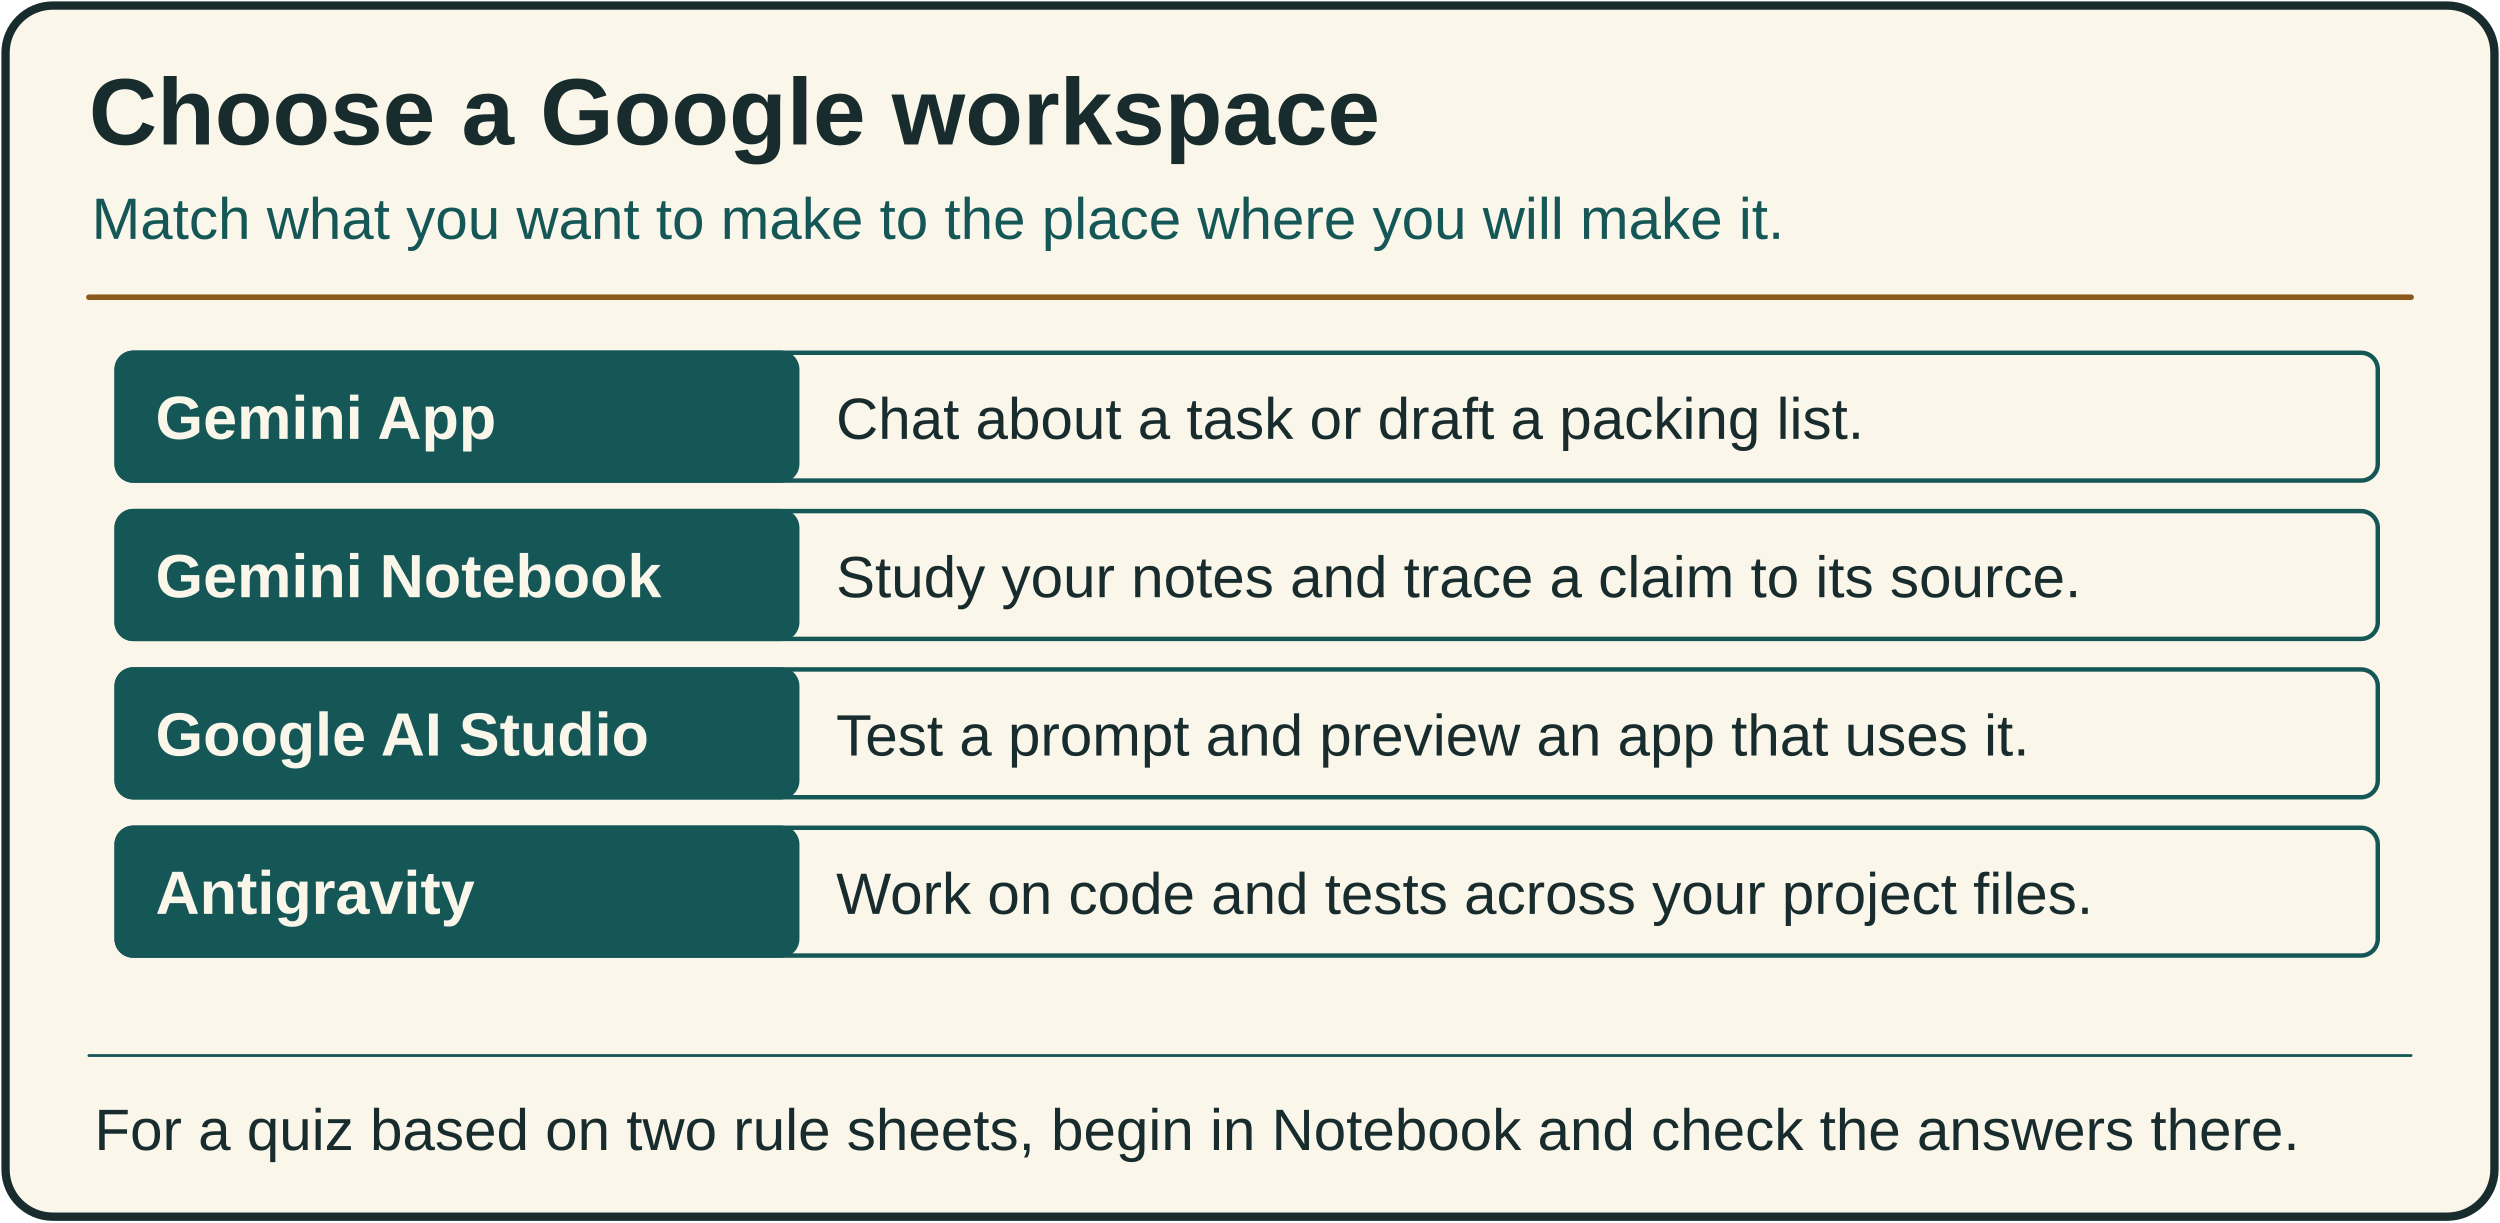
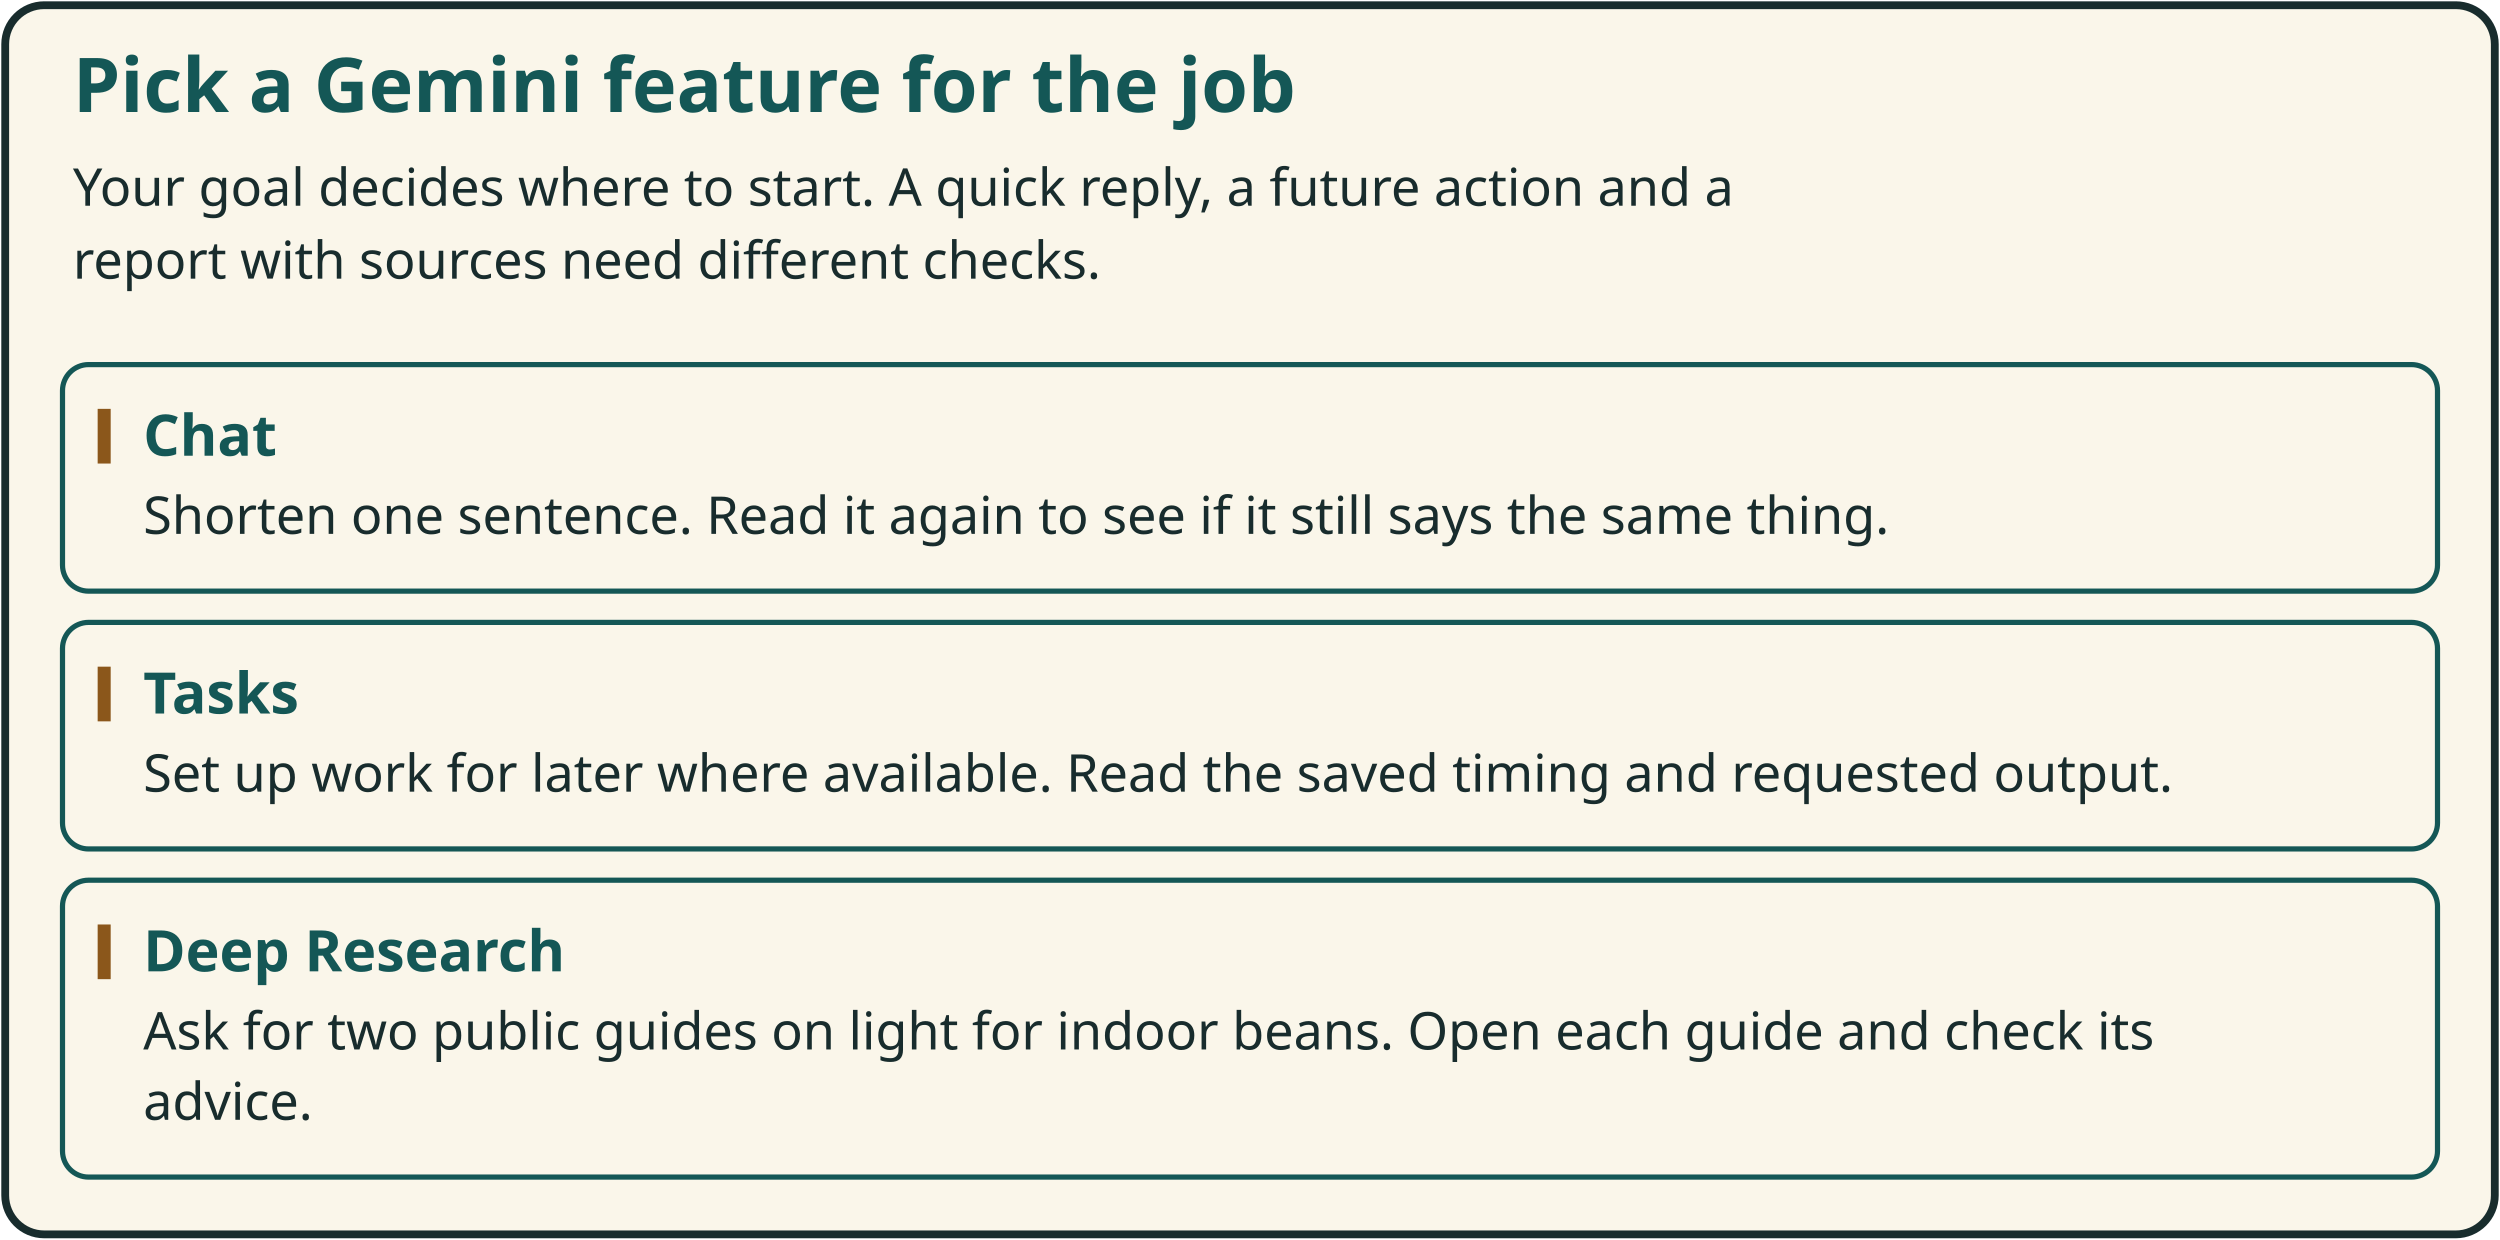
- <svg xmlns="http://www.w3.org/2000/svg" viewBox="0 0 900 440" role="img" aria-labelledby="title description">
-   <rect x="2" y="2" width="896" height="436" rx="17" fill="#faf6ea" stroke="#182c2d" stroke-width="3" />
-   <text x="32" y="52" fill="#182c2d" font-family="Arial, Helvetica, sans-serif" font-size="34" font-weight="700" text-anchor="start">Choose a Google workspace</text>
-   <text x="33" y="86" fill="#145756" font-family="Arial, Helvetica, sans-serif" font-size="21" font-weight="400" text-anchor="start">Match what you want to make to the place where you will make it.</text>
-   <path d="M32 107H868" fill="none" stroke="#8b571b" stroke-width="2" stroke-linecap="round" stroke-linejoin="round" />
-   <rect x="42" y="127" width="814" height="46" rx="6" fill="#faf6ea" stroke="#145756" stroke-width="1.6" />
-   <rect x="42" y="127" width="245" height="46" rx="6" fill="#145756" stroke="#145756" stroke-width="1.6" />
-   <text x="56" y="158" fill="#faf6ea" font-family="Arial, Helvetica, sans-serif" font-size="22" font-weight="700" text-anchor="start">Gemini App</text>
-   <text x="301" y="158" fill="#182c2d" font-family="Arial, Helvetica, sans-serif" font-size="21" font-weight="400" text-anchor="start">Chat about a task or draft a packing list.</text>
-   <rect x="42" y="184" width="814" height="46" rx="6" fill="#faf6ea" stroke="#145756" stroke-width="1.6" />
-   <rect x="42" y="184" width="245" height="46" rx="6" fill="#145756" stroke="#145756" stroke-width="1.6" />
-   <text x="56" y="215" fill="#faf6ea" font-family="Arial, Helvetica, sans-serif" font-size="22" font-weight="700" text-anchor="start">Gemini Notebook</text>
-   <text x="301" y="215" fill="#182c2d" font-family="Arial, Helvetica, sans-serif" font-size="21" font-weight="400" text-anchor="start">Study your notes and trace a claim to its source.</text>
-   <rect x="42" y="241" width="814" height="46" rx="6" fill="#faf6ea" stroke="#145756" stroke-width="1.6" />
-   <rect x="42" y="241" width="245" height="46" rx="6" fill="#145756" stroke="#145756" stroke-width="1.6" />
-   <text x="56" y="272" fill="#faf6ea" font-family="Arial, Helvetica, sans-serif" font-size="22" font-weight="700" text-anchor="start">Google AI Studio</text>
-   <text x="301" y="272" fill="#182c2d" font-family="Arial, Helvetica, sans-serif" font-size="21" font-weight="400" text-anchor="start">Test a prompt and preview an app that uses it.</text>
-   <rect x="42" y="298" width="814" height="46" rx="6" fill="#faf6ea" stroke="#145756" stroke-width="1.6" />
-   <rect x="42" y="298" width="245" height="46" rx="6" fill="#145756" stroke="#145756" stroke-width="1.6" />
-   <text x="56" y="329" fill="#faf6ea" font-family="Arial, Helvetica, sans-serif" font-size="22" font-weight="700" text-anchor="start">Antigravity</text>
-   <text x="301" y="329" fill="#182c2d" font-family="Arial, Helvetica, sans-serif" font-size="21" font-weight="400" text-anchor="start">Work on code and tests across your project files.</text>
-   <path d="M32 380H868" fill="none" stroke="#145756" stroke-width="1" stroke-linecap="round" stroke-linejoin="round" />
-   <text x="34" y="414" fill="#182c2d" font-family="Arial, Helvetica, sans-serif" font-size="21" font-weight="400" text-anchor="start">For a quiz based on two rule sheets, begin in Notebook and check the answers there.</text>
+ <svg xmlns="http://www.w3.org/2000/svg" role="img" aria-labelledby="title desc" viewBox="0 0 960 476" font-family="Verdana, sans-serif">
+   <rect x="2" y="2" width="956" height="472" rx="15" fill="#faf6ea" stroke="#182c2d" stroke-width="3" />
+   <text x="28" y="43" fill="#145756" font-size="29" font-weight="bold">Pick a Gemini feature for the job</text>
+   <text x="28" y="79" fill="#182c2d" font-size="20">Your goal decides where to start. A quick reply, a future action and a</text>
+   <text x="28" y="107" fill="#182c2d" font-size="20">report with sources need different checks.</text>
+   <rect x="24" y="140" width="912" height="87" rx="10" fill="#faf6ea" stroke="#145756" stroke-width="2" />
+   <path d="M40 157v21" stroke="#8b571b" stroke-width="5" />
+   <text x="55" y="175" fill="#145756" font-size="22" font-weight="bold">Chat</text>
+   <text x="55" y="205" fill="#182c2d" font-size="20">Shorten one sentence. Read it again to see if it still says the same thing.</text>
+   <rect x="24" y="239" width="912" height="87" rx="10" fill="#faf6ea" stroke="#145756" stroke-width="2" />
+   <path d="M40 256v21" stroke="#8b571b" stroke-width="5" />
+   <text x="55" y="274" fill="#145756" font-size="22" font-weight="bold">Tasks</text>
+   <text x="55" y="304" fill="#182c2d" font-size="20">Set up work for later where available. Read the saved timing and requested output.</text>
+   <rect x="24" y="338" width="912" height="114" rx="10" fill="#faf6ea" stroke="#145756" stroke-width="2" />
+   <path d="M40 355v21" stroke="#8b571b" stroke-width="5" />
+   <text x="55" y="373" fill="#145756" font-size="22" font-weight="bold">Deep Research</text>
+   <text x="55" y="403" fill="#182c2d" font-size="20">Ask for two public guides on light for indoor beans. Open each guide and check its</text>
+   <text x="55" y="430" fill="#182c2d" font-size="20">advice.</text>
</svg>
